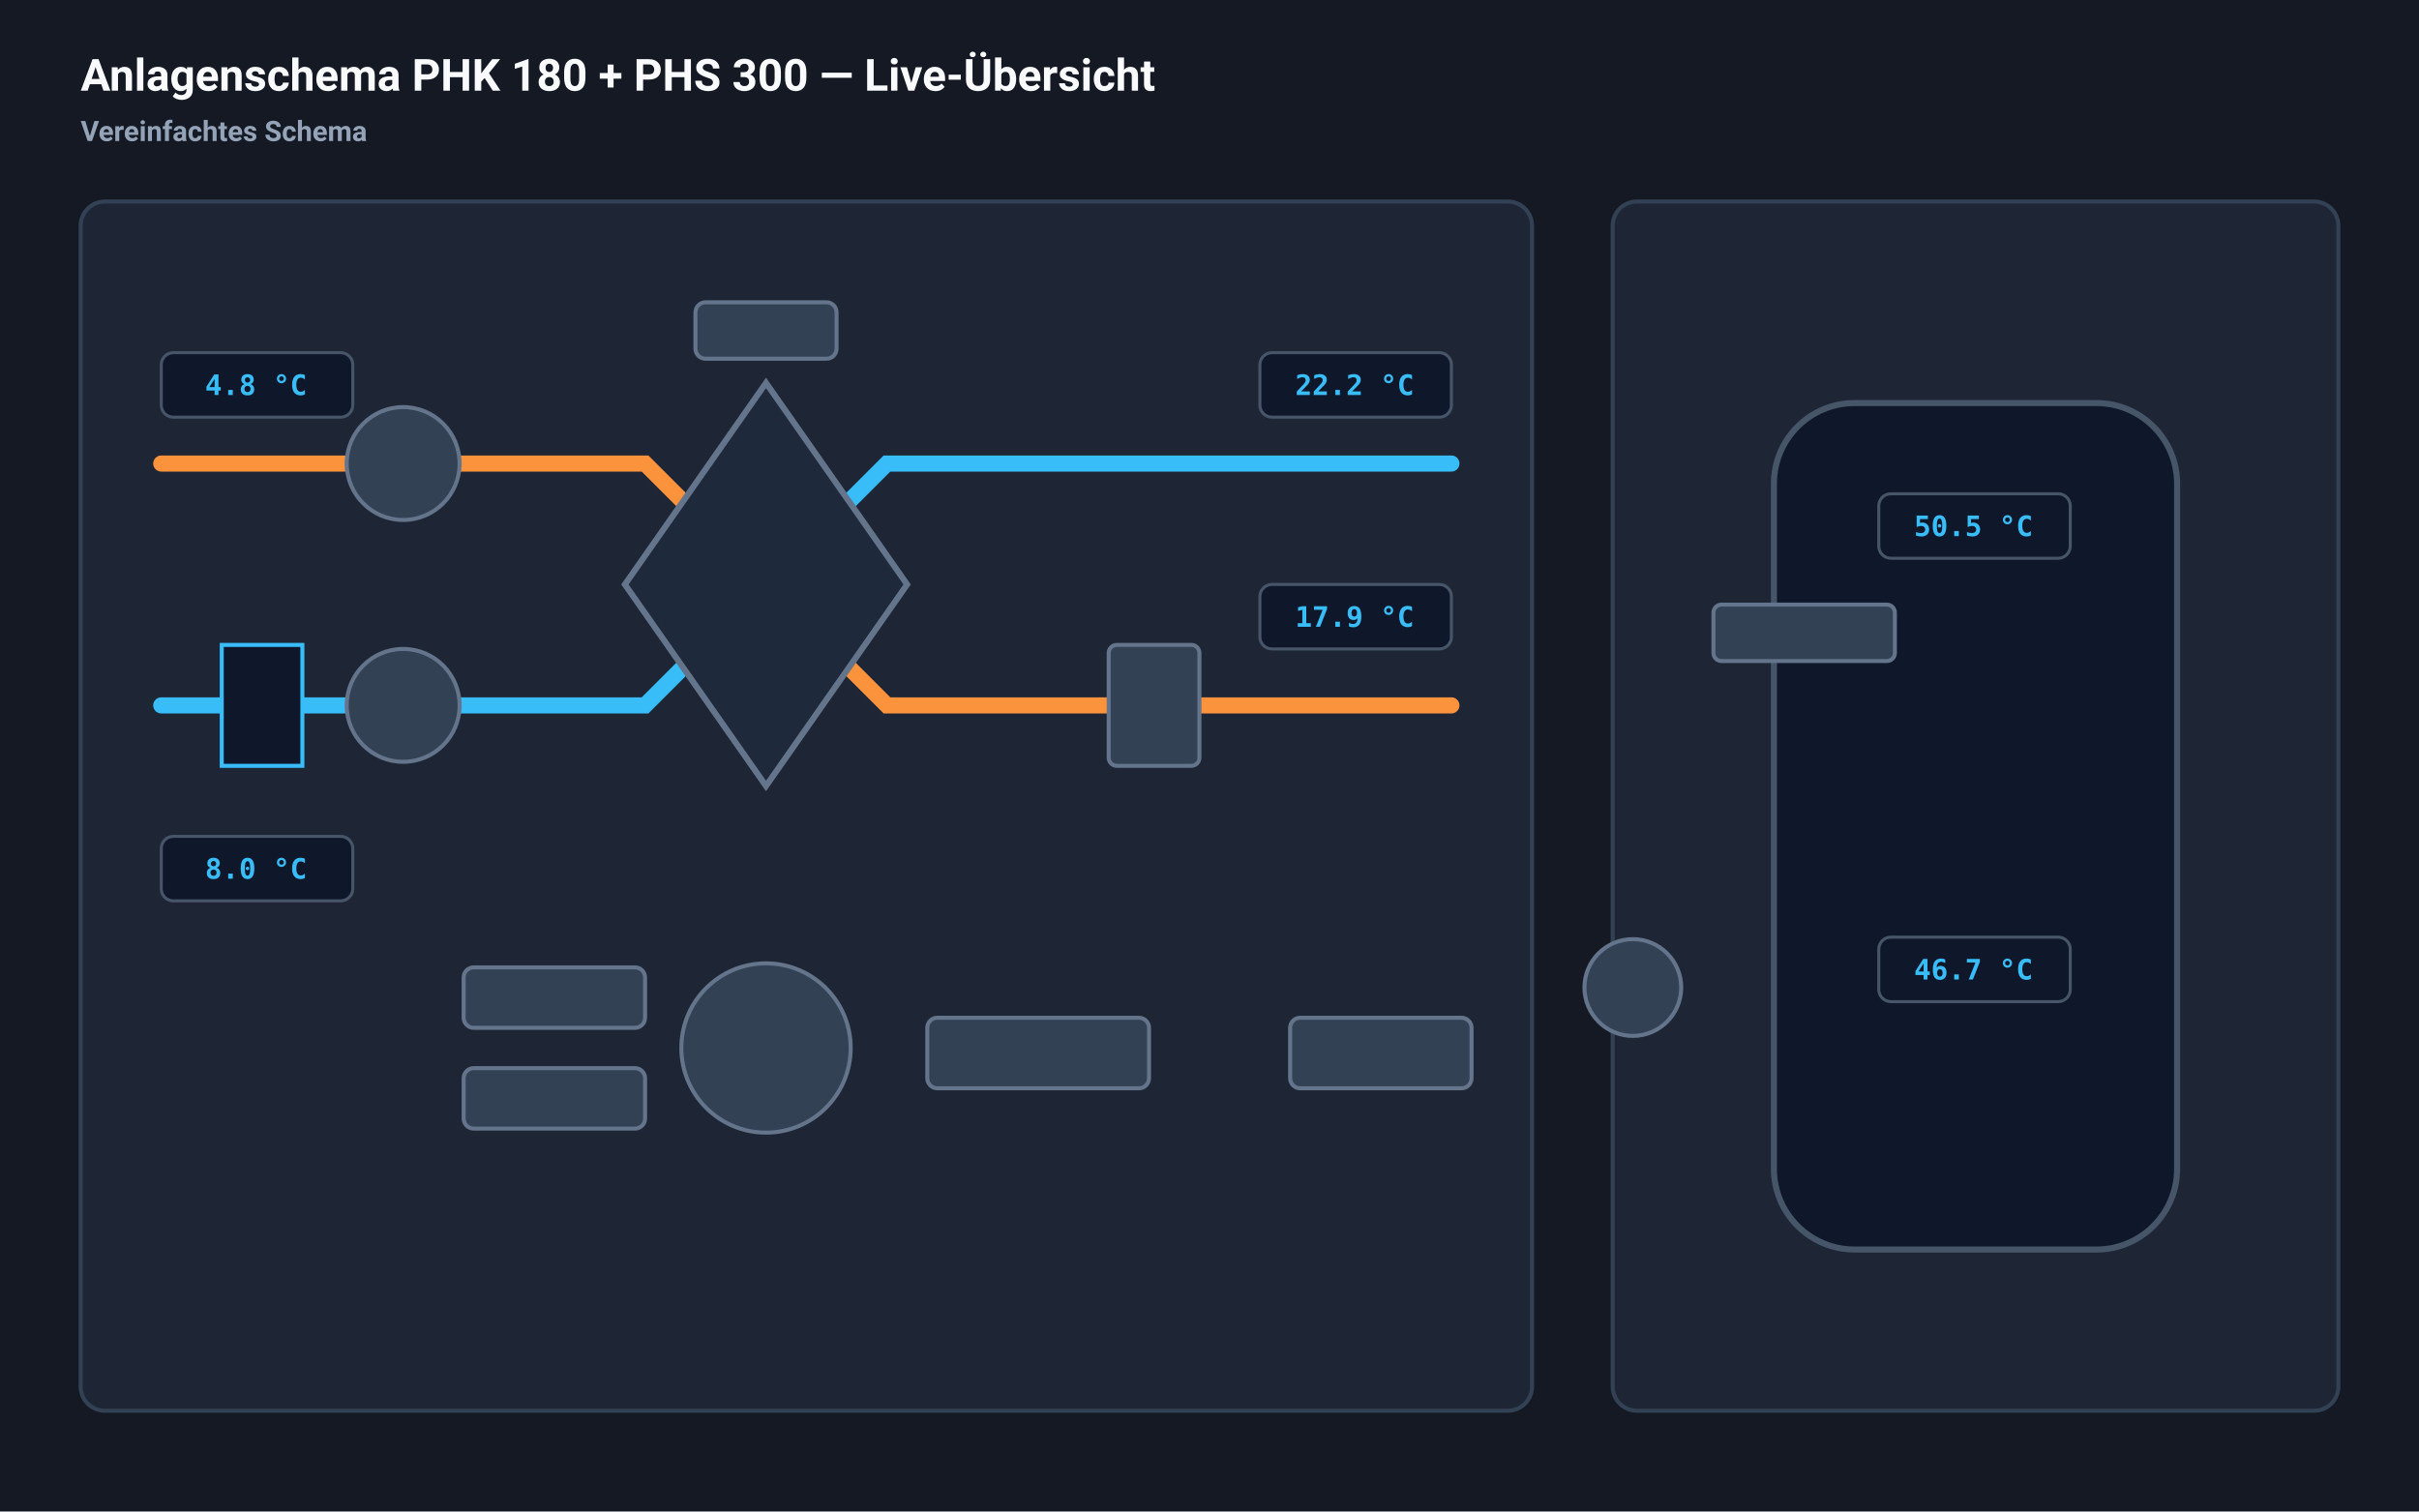
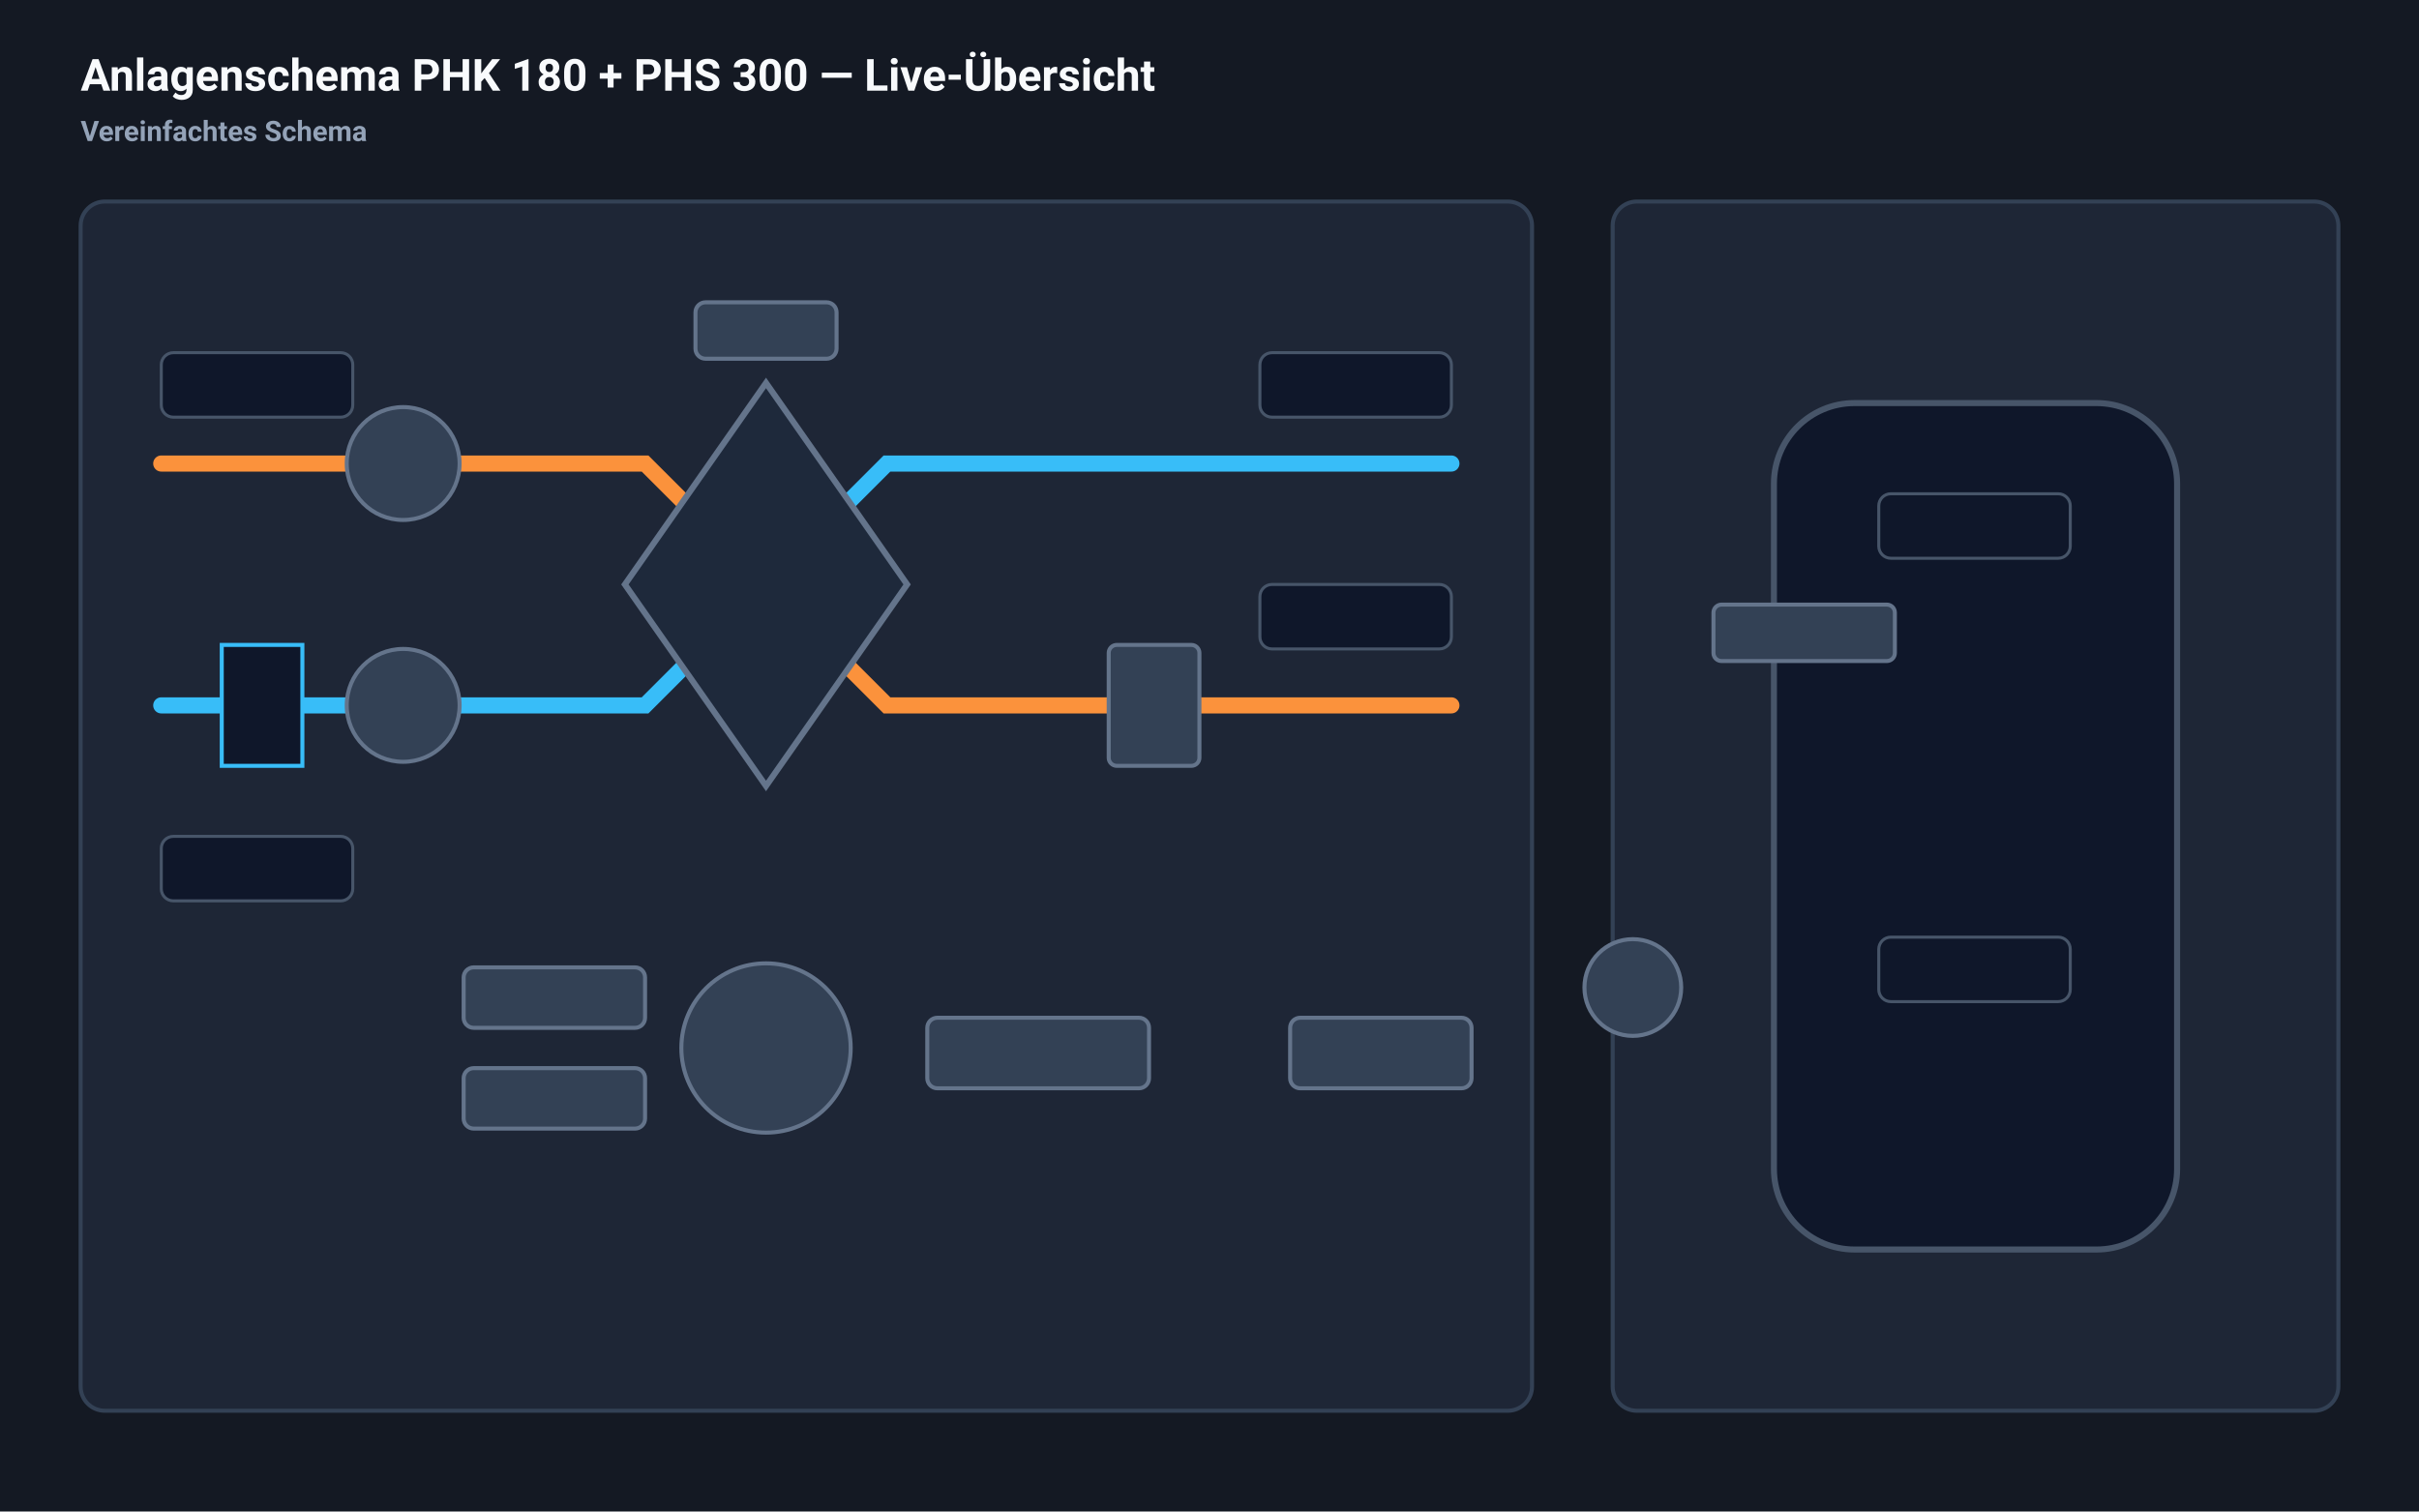
<svg xmlns="http://www.w3.org/2000/svg" viewBox="0 0 1200 750" width="100%" height="100%">
  <defs>
    <style>
      .bg { fill: #141923; }
      .panel { fill: #1e2636; stroke: #334155; stroke-width: 2; rx: 12; }
      .pipe-air-cold { stroke: #38bdf8; stroke-width: 8; fill: none; stroke-linecap: round; }
      .pipe-air-warm { stroke: #fb923c; stroke-width: 8; fill: none; stroke-linecap: round; }
      .title { font-family: 'Segoe UI', Roboto, sans-serif; font-size: 22px; font-weight: bold; fill: #f8fafc; }
      .subtitle { font-family: 'Segoe UI', Roboto, sans-serif; font-size: 14px; font-weight: 600; fill: #94a3b8; }
      .val-box { fill: #0f172a; stroke: #475569; stroke-width: 1.5; rx: 6; }
      .val-text { font-family: 'Consolas', monospace; font-size: 14px; font-weight: bold; fill: #38bdf8; text-anchor: middle; }
      .comp-off { fill: #334155; stroke: #64748b; stroke-width: 2; transition: all 0.3s ease; }
    </style>
  </defs>
  <rect width="1200" height="750" class="bg" />
  <text x="40" y="45" class="title">Anlagenschema PHK 180 + PHS 300 — Live-Übersicht</text>
  <text x="40" y="70" class="subtitle">Vereinfachtes Schema</text>
  <rect x="40" y="100" width="720" height="600" class="panel" />
  <rect x="800" y="100" width="360" height="600" class="panel" />
  <path d="M 80 230 L 320 230 L 440 350 L 720 350" class="pipe-air-warm" />
  <path d="M 720 230 L 440 230 L 320 350 L 80 350" class="pipe-air-cold" />
  <polygon points="380,190 450,290 380,390 310,290" fill="#1e293b" stroke="#64748b" stroke-width="3" />
  <g id="svg_bypass" class="comp-off">
    <rect x="345" y="150" width="70" height="28" rx="5" />
  </g>
  <g id="svg_fan_zu" class="comp-off">
    <circle cx="200" cy="230" r="28" />
  </g>
  <g id="svg_fan_ab" class="comp-off">
    <circle cx="200" cy="350" r="28" />
  </g>
  <rect x="110" y="320" width="40" height="60" fill="#0f172a" stroke="#38bdf8" stroke-width="2" />
  <g id="svg_kompressor" class="comp-off">
    <circle cx="380" cy="520" r="42" />
  </g>
  <g id="svg_mv_anlauf" class="comp-off">
    <rect x="230" y="480" width="90" height="30" rx="5" />
  </g>
  <g id="svg_mv_fluessig" class="comp-off">
    <rect x="230" y="530" width="90" height="30" rx="5" />
  </g>
  <g id="svg_mv_4_2_wege" class="comp-off">
    <rect x="460" y="505" width="110" height="35" rx="5" />
  </g>
  <g id="svg_zh_zuluft" class="comp-off">
    <rect x="550" y="320" width="45" height="60" rx="4" />
  </g>
  <g id="svg_zh_raum" class="comp-off">
    <rect x="640" y="505" width="90" height="35" rx="5" />
  </g>
  <rect x="880" y="200" width="200" height="420" rx="40" fill="#0f172a" stroke="#475569" stroke-width="3" />
  <g id="svg_ehz" class="comp-off">
    <rect x="850" y="300" width="90" height="28" rx="4" />
  </g>
  <g id="svg_speicherladepumpe" class="comp-off">
    <circle cx="810" cy="490" r="24" />
  </g>
  <g transform="translate(80, 175)">
    <rect width="95" height="32" class="val-box" />
-     <text x="47" y="21" id="svg_t_lufteintritt" class="val-text">4.8 °C</text>
+     <text x="47" y="21" id="svg_t_lufteintritt" class="val-text" />
  </g>
  <g transform="translate(625, 175)">
    <rect width="95" height="32" class="val-box" />
-     <text x="47" y="21" id="svg_t_abluft" class="val-text">22.2 °C</text>
+     <text x="47" y="21" id="svg_t_abluft" class="val-text" />
  </g>
  <g transform="translate(625, 290)">
    <rect width="95" height="32" class="val-box" />
-     <text x="47" y="21" id="svg_t_zuluft" class="val-text">17.9 °C</text>
+     <text x="47" y="21" id="svg_t_zuluft" class="val-text" />
  </g>
  <g transform="translate(80, 415)">
    <rect width="95" height="32" class="val-box" />
-     <text x="47" y="21" id="svg_t_verdampfer" class="val-text">8.0 °C</text>
+     <text x="47" y="21" id="svg_t_verdampfer" class="val-text" />
  </g>
  <g transform="translate(932, 245)">
    <rect width="95" height="32" class="val-box" />
-     <text x="47" y="21" id="svg_t_speicher_oben" class="val-text">50.5 °C</text>
+     <text x="47" y="21" id="svg_t_speicher_oben" class="val-text" />
  </g>
  <g transform="translate(932, 465)">
    <rect width="95" height="32" class="val-box" />
-     <text x="47" y="21" id="svg_t_speicher_unten" class="val-text">46.7 °C</text>
+     <text x="47" y="21" id="svg_t_speicher_unten" class="val-text" />
  </g>
</svg>
